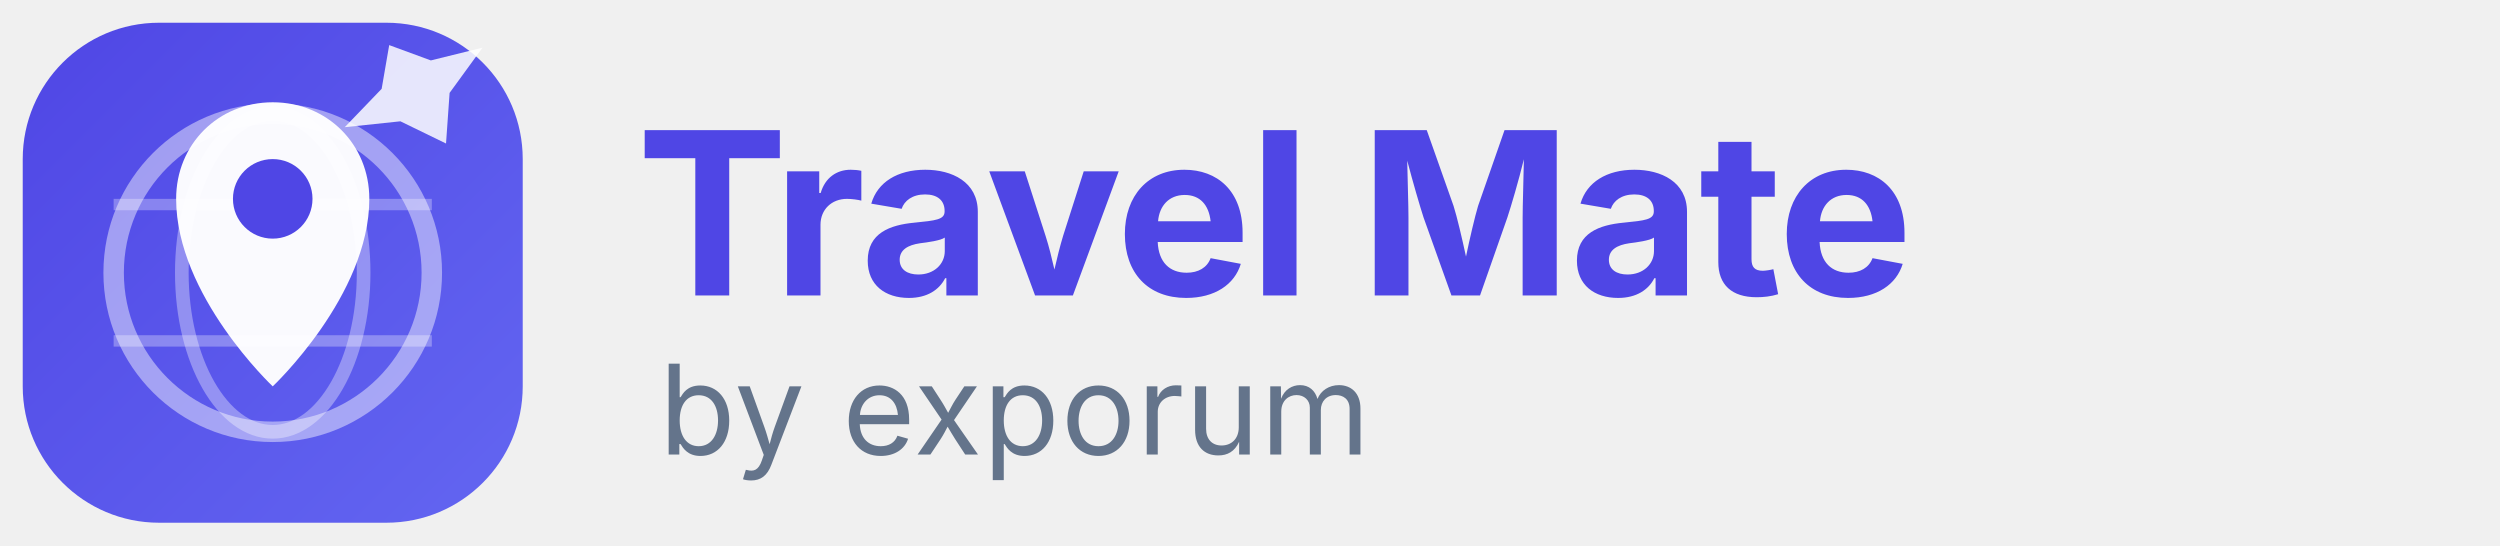
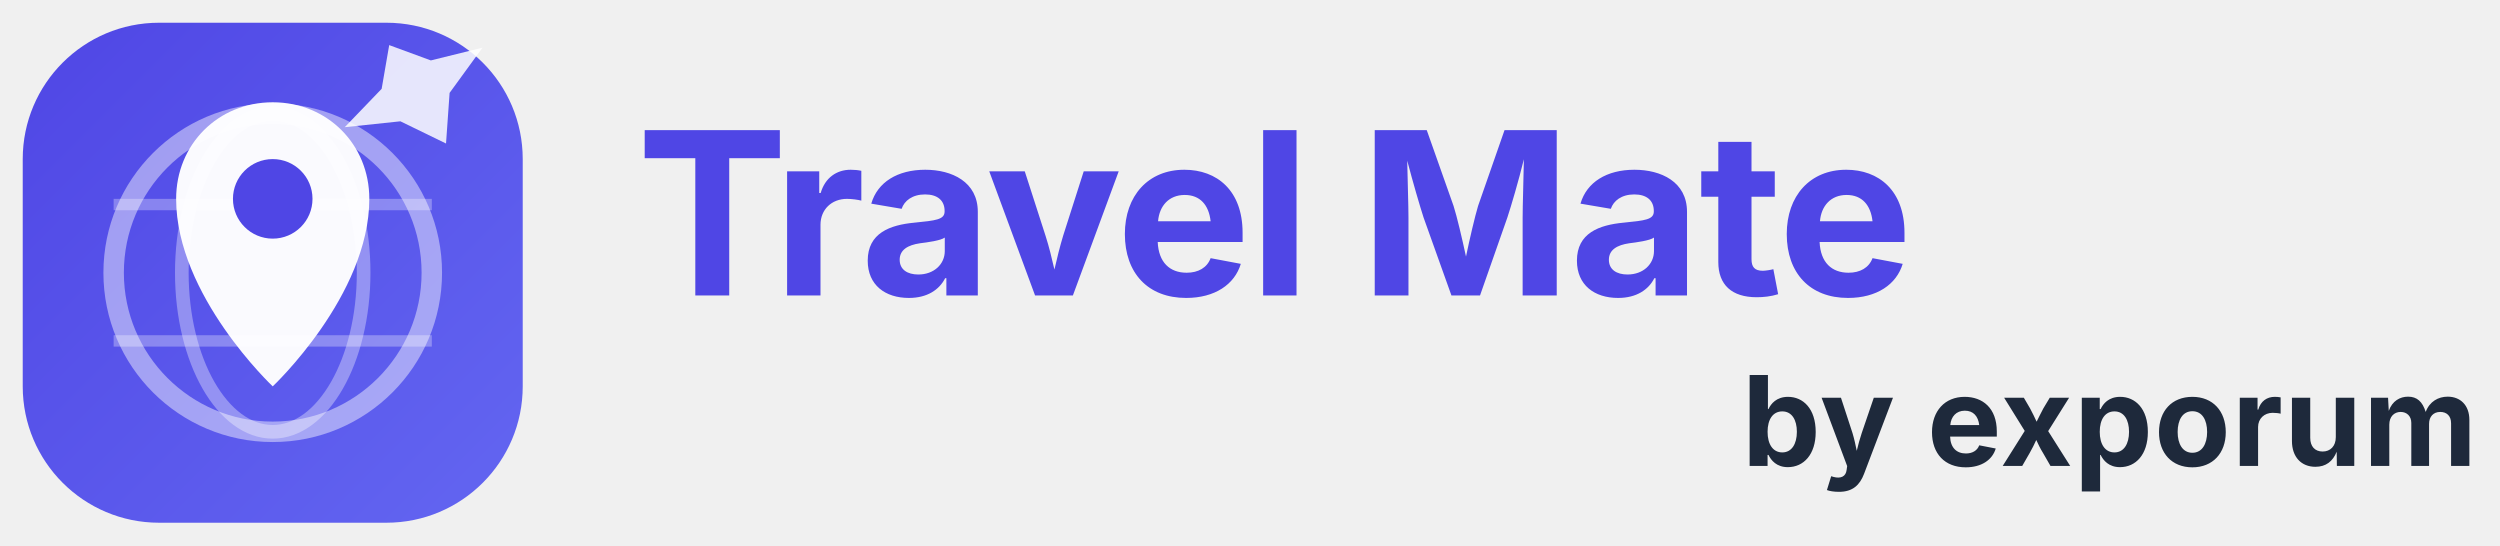
<svg xmlns="http://www.w3.org/2000/svg" width="220" height="48" viewBox="0 0 220 48" fill="none">
  <defs>
    <linearGradient id="iconBg" x1="2" y1="2" x2="46" y2="46" gradientUnits="userSpaceOnUse">
      <stop stop-color="#4f46e5" />
      <stop offset="1" stop-color="#6366f1" />
    </linearGradient>
  </defs>
  <rect x="2" y="2" width="44" height="44" rx="12" fill="url(#iconBg)" />
  <circle cx="24" cy="24" r="14" stroke="white" stroke-width="1.8" fill="none" opacity="0.45" />
  <ellipse cx="24" cy="24" rx="8" ry="14" stroke="white" stroke-width="1.2" fill="none" opacity="0.35" />
  <line x1="10" y1="18" x2="38" y2="18" stroke="white" stroke-width="1" opacity="0.3" />
  <line x1="10" y1="30" x2="38" y2="30" stroke="white" stroke-width="1" opacity="0.3" />
  <path d="M24 9c-4.8 0-8.5 3.7-8.5 8.5C15.5 26 24 34 24 34s8.5-8 8.5-16.5C32.5 12.7 28.8 9 24 9z" fill="white" fill-opacity="0.97" />
  <circle cx="24" cy="17.5" r="3.5" fill="#4f46e5" />
  <g transform="translate(36, 7) rotate(-30)">
    <path d="M0-3.5 2.5-0.5 7 0.8 2.5 2.8 0 6.5-2.5 2.8-7 0.8-2.5-0.5z" fill="white" opacity="0.85" />
  </g>
  <text x="56" y="26" font-family="Inter,system-ui,-apple-system,'Segoe UI',Roboto,sans-serif" font-size="20" font-weight="700" fill="#4f46e5" letter-spacing="-0.01em">Travel Mate</text>
-   <text x="58" y="40" font-family="Inter,system-ui,-apple-system,'Segoe UI',Roboto,sans-serif" font-size="11" font-weight="400" fill="#64748b" letter-spacing="0.01em">by exporum</text>
+   <text x="218" y="41" text-anchor="end" font-family="Inter,system-ui,-apple-system,'Segoe UI',Roboto,sans-serif" font-size="11" font-weight="700" fill="#1e293b" letter-spacing="0.01em">by exporum</text>
</svg>
